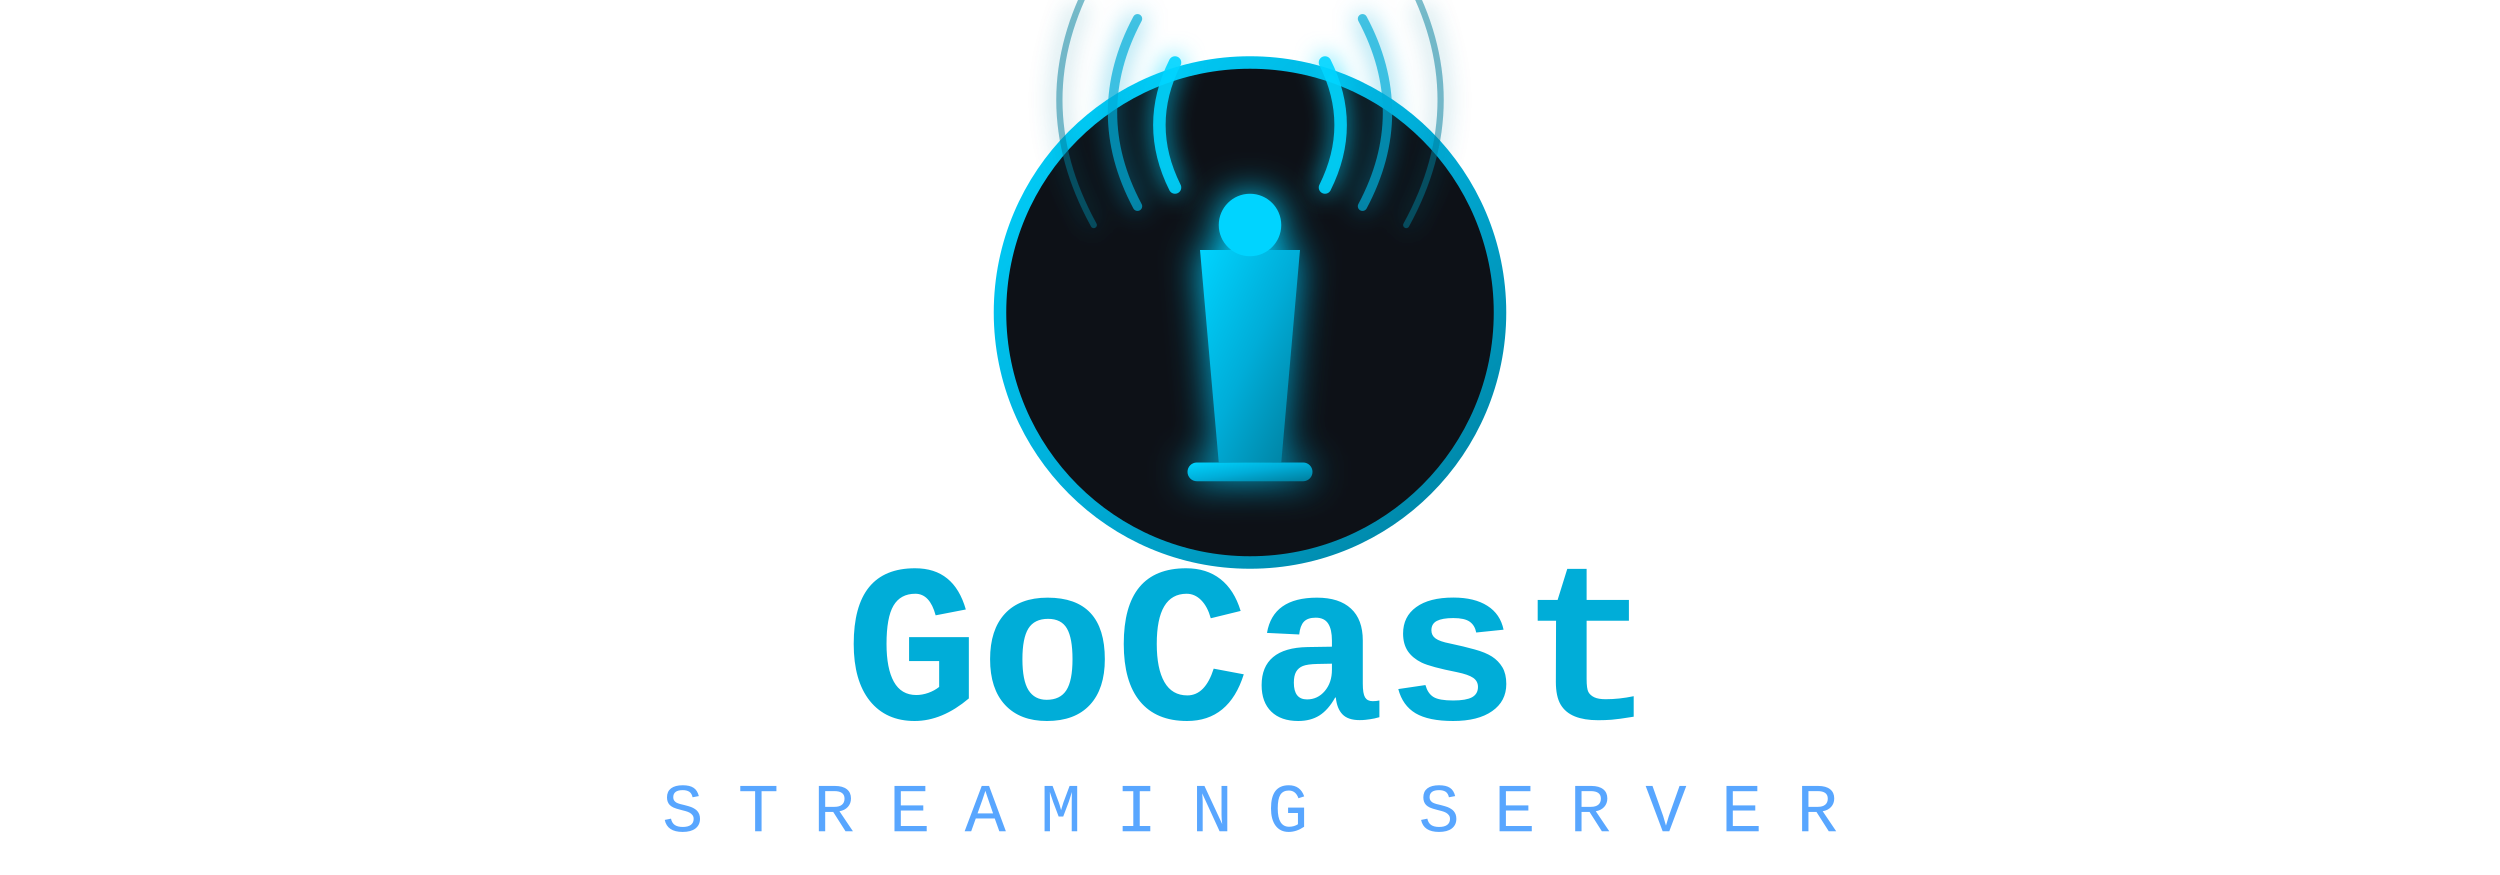
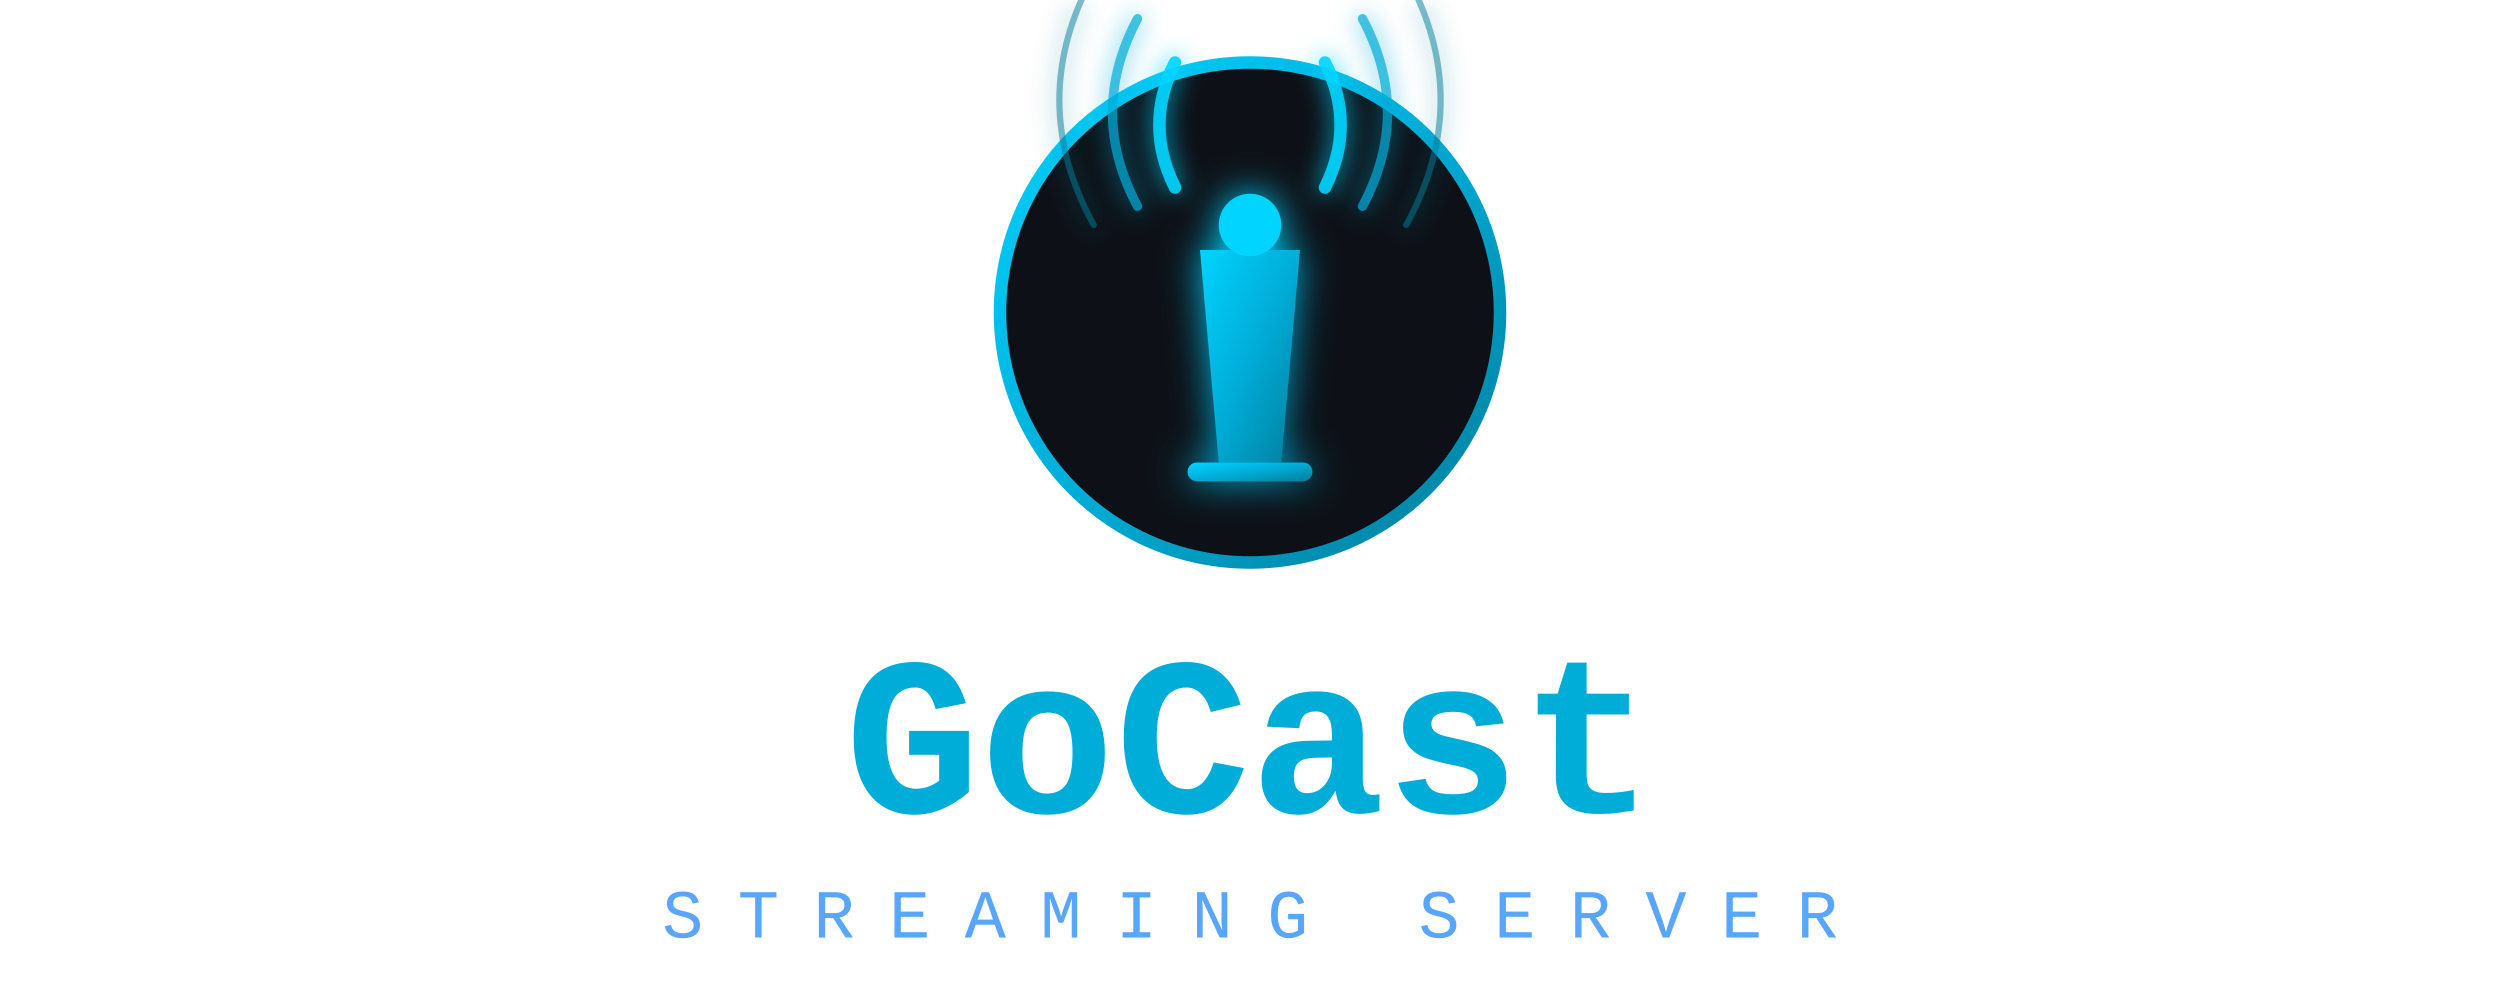
- <svg xmlns="http://www.w3.org/2000/svg" viewBox="0 0 400 140">
+ <svg xmlns="http://www.w3.org/2000/svg" viewBox="0 0 400 160">
  <defs>
    <linearGradient id="primaryGradient" x1="0%" y1="0%" x2="100%" y2="100%">
      <stop offset="0%" stop-color="#00D4FF" />
      <stop offset="50%" stop-color="#00ADD8" />
      <stop offset="100%" stop-color="#007d9c" />
    </linearGradient>
    <filter id="glow" x="-50%" y="-50%" width="200%" height="200%">
      <feGaussianBlur stdDeviation="3" result="coloredBlur" />
      <feMerge>
        <feMergeNode in="coloredBlur" />
        <feMergeNode in="SourceGraphic" />
      </feMerge>
    </filter>
    <filter id="waveGlow" x="-100%" y="-100%" width="300%" height="300%">
      <feGaussianBlur stdDeviation="2" result="blur" />
      <feMerge>
        <feMergeNode in="blur" />
        <feMergeNode in="SourceGraphic" />
      </feMerge>
    </filter>
  </defs>
  <circle cx="200" cy="50" r="40" fill="#0d1117" stroke="url(#primaryGradient)" stroke-width="2" />
  <g transform="translate(200, 50)" filter="url(#glow)">
    <polygon points="-5,24 5,24 8,-10 -8,-10" fill="url(#primaryGradient)" />
    <circle cx="0" cy="-14" r="5" fill="#00D4FF" />
    <rect x="-10" y="24" width="20" height="3" rx="1.5" fill="url(#primaryGradient)" />
  </g>
  <g transform="translate(200, 36)" filter="url(#waveGlow)">
    <path d="M-12,-6 Q-17,-16 -12,-26" fill="none" stroke="#00D4FF" stroke-width="2" stroke-linecap="round" opacity="0.9">
      <animate attributeName="opacity" values="0.9;0.4;0.9" dur="1.5s" repeatCount="indefinite" />
    </path>
    <path d="M12,-6 Q17,-16 12,-26" fill="none" stroke="#00D4FF" stroke-width="2" stroke-linecap="round" opacity="0.9">
      <animate attributeName="opacity" values="0.9;0.4;0.9" dur="1.5s" repeatCount="indefinite" />
    </path>
    <path d="M-18,-3 Q-26,-18 -18,-33" fill="none" stroke="#00ADD8" stroke-width="1.5" stroke-linecap="round" opacity="0.7">
      <animate attributeName="opacity" values="0.7;0.3;0.7" dur="1.5s" repeatCount="indefinite" begin="0.2s" />
    </path>
    <path d="M18,-3 Q26,-18 18,-33" fill="none" stroke="#00ADD8" stroke-width="1.5" stroke-linecap="round" opacity="0.7">
      <animate attributeName="opacity" values="0.7;0.3;0.7" dur="1.5s" repeatCount="indefinite" begin="0.2s" />
    </path>
    <path d="M-25,0 Q-36,-20 -25,-40" fill="none" stroke="#007d9c" stroke-width="1" stroke-linecap="round" opacity="0.5">
      <animate attributeName="opacity" values="0.5;0.2;0.5" dur="1.5s" repeatCount="indefinite" begin="0.4s" />
    </path>
    <path d="M25,0 Q36,-20 25,-40" fill="none" stroke="#007d9c" stroke-width="1" stroke-linecap="round" opacity="0.5">
      <animate attributeName="opacity" values="0.5;0.2;0.5" dur="1.5s" repeatCount="indefinite" begin="0.4s" />
    </path>
  </g>
-   <text x="200" y="115" font-family="'JetBrains Mono', 'SF Mono', SFMono-Regular, Consolas, 'Liberation Mono', Menlo, monospace" font-size="36" font-weight="700" fill="#00ADD8" text-anchor="middle">
+   <text x="200" y="130" font-family="'JetBrains Mono', 'SF Mono', SFMono-Regular, Consolas, 'Liberation Mono', Menlo, monospace" font-size="36" font-weight="700" fill="#00ADD8" text-anchor="middle">
    GoCast
  </text>
-   <text x="200" y="133" font-family="'JetBrains Mono', 'SF Mono', SFMono-Regular, Consolas, 'Liberation Mono', Menlo, monospace" font-size="11" font-weight="400" letter-spacing="5.5" fill="#58a6ff" text-anchor="middle">
+   <text x="200" y="150" font-family="'JetBrains Mono', 'SF Mono', SFMono-Regular, Consolas, 'Liberation Mono', Menlo, monospace" font-size="11" font-weight="400" letter-spacing="5.5" fill="#58a6ff" text-anchor="middle">
    STREAMING SERVER
  </text>
</svg>
